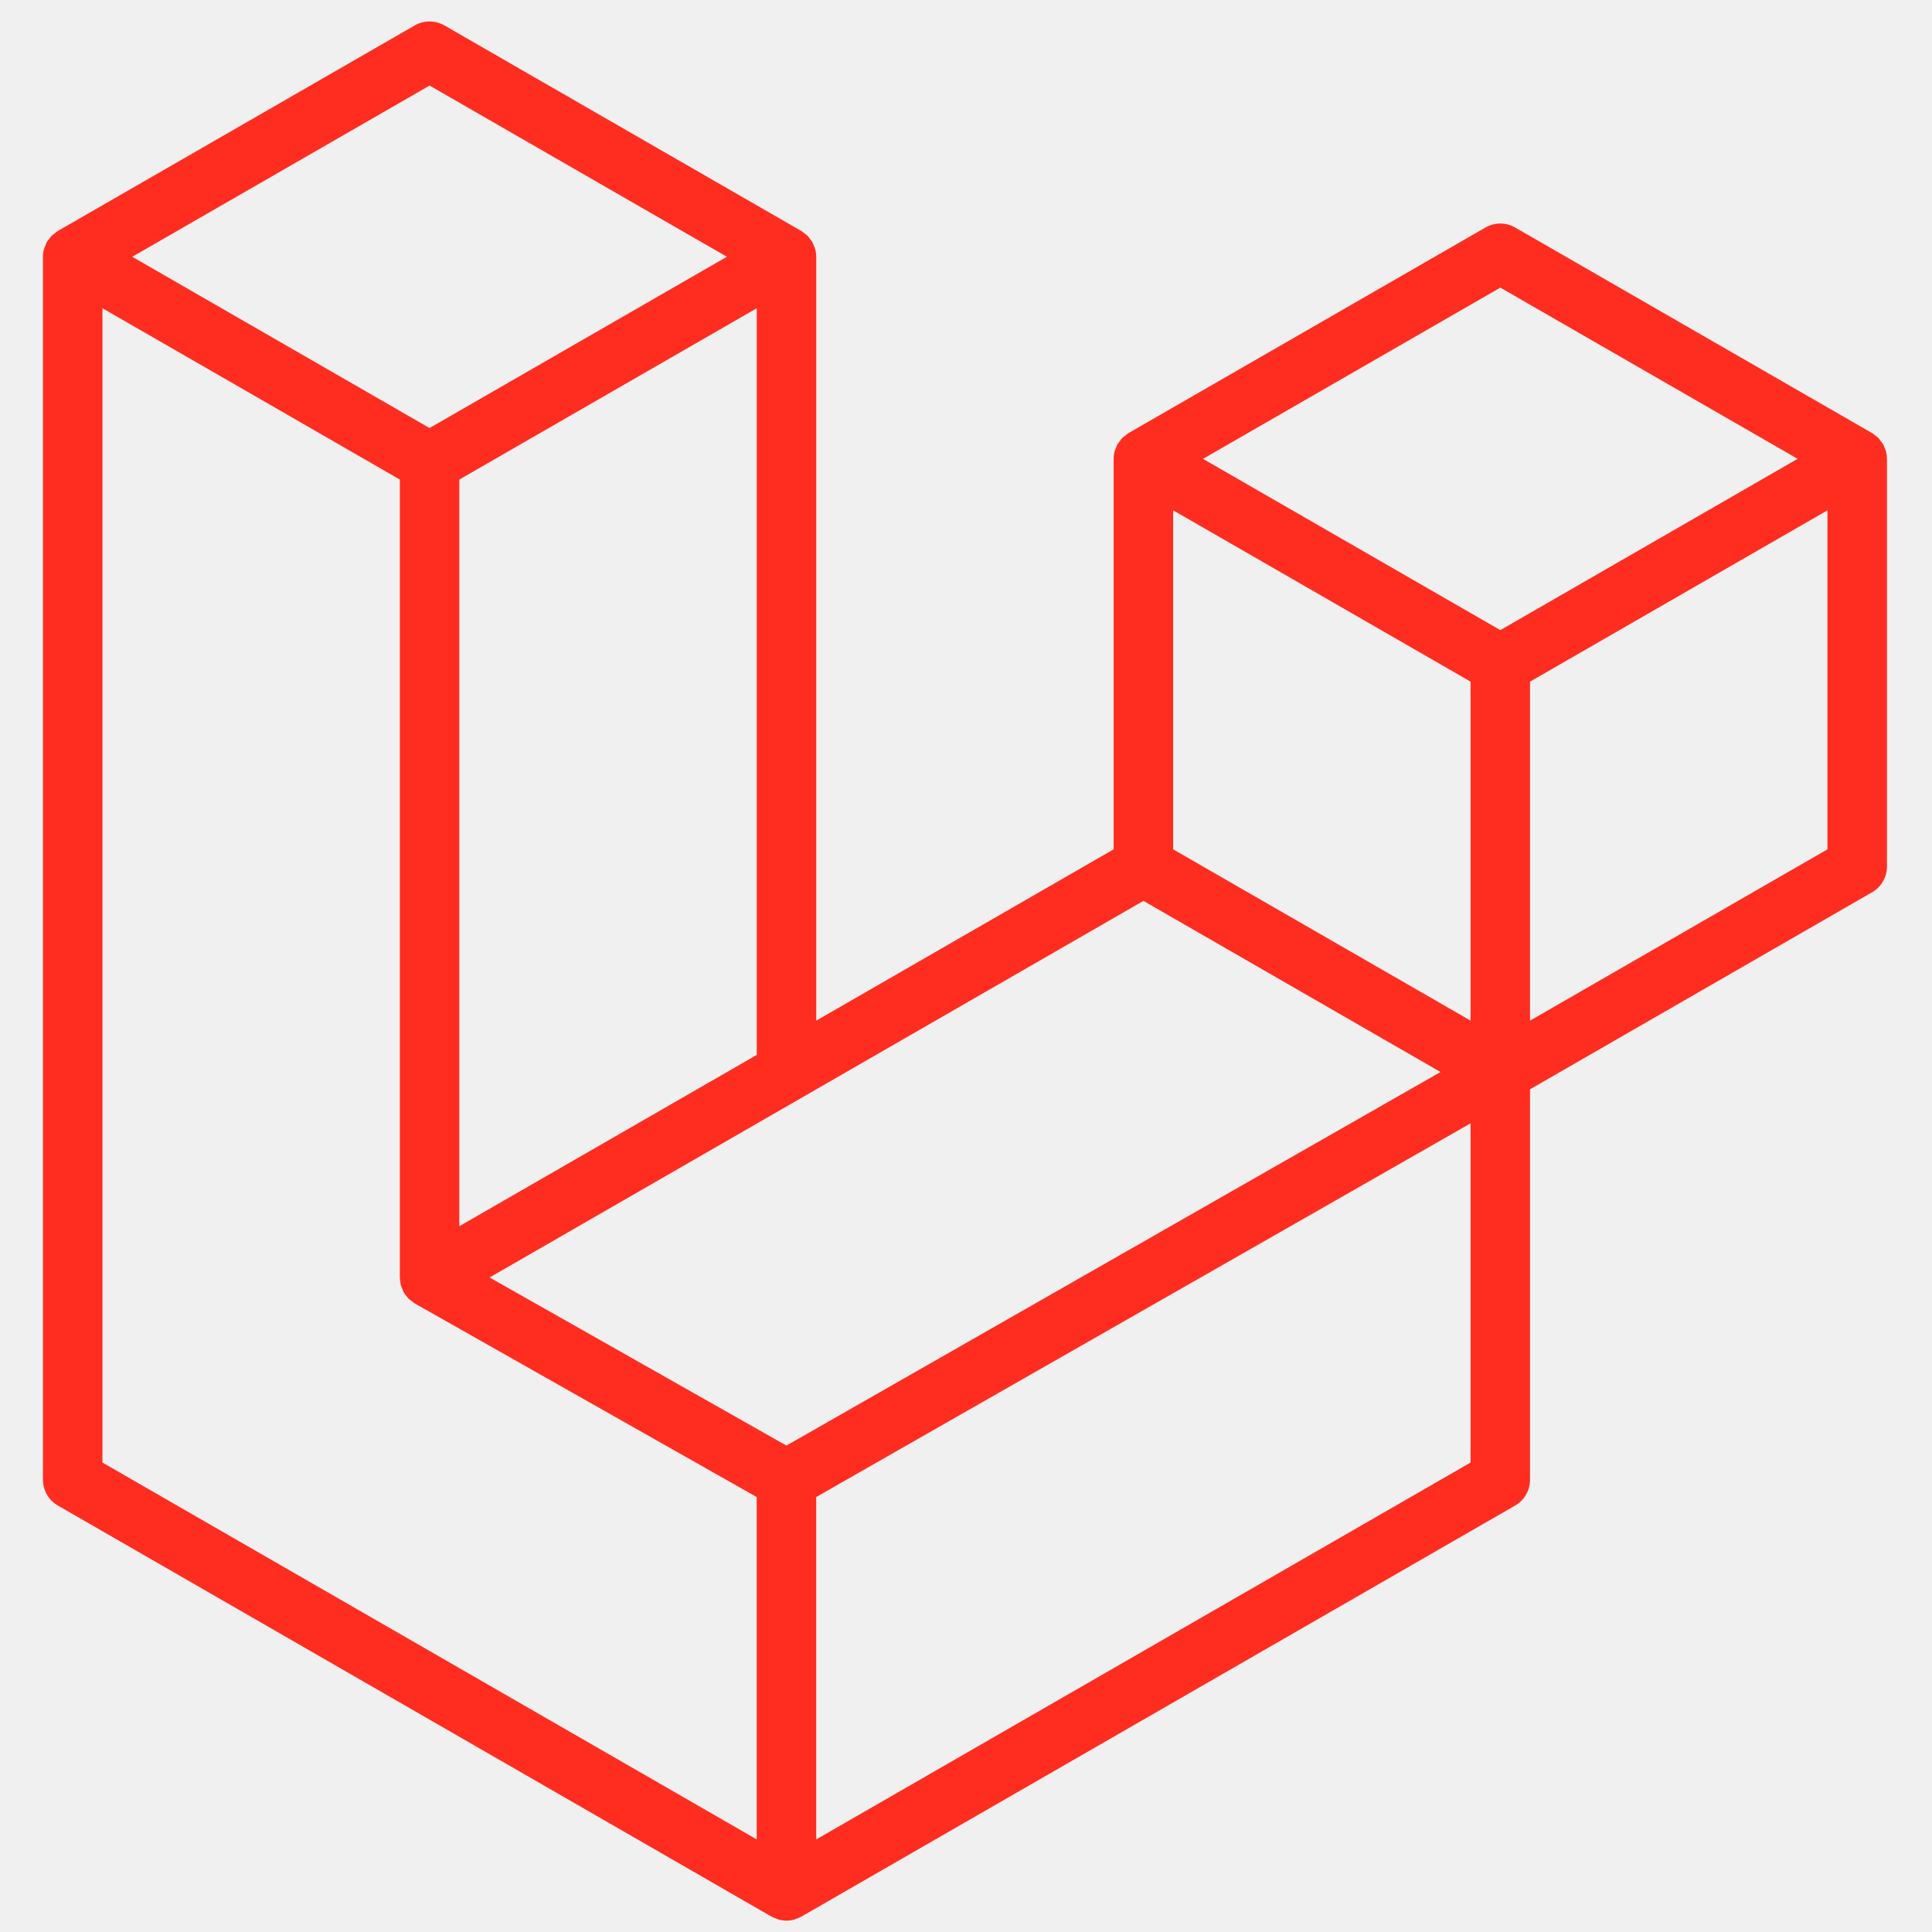
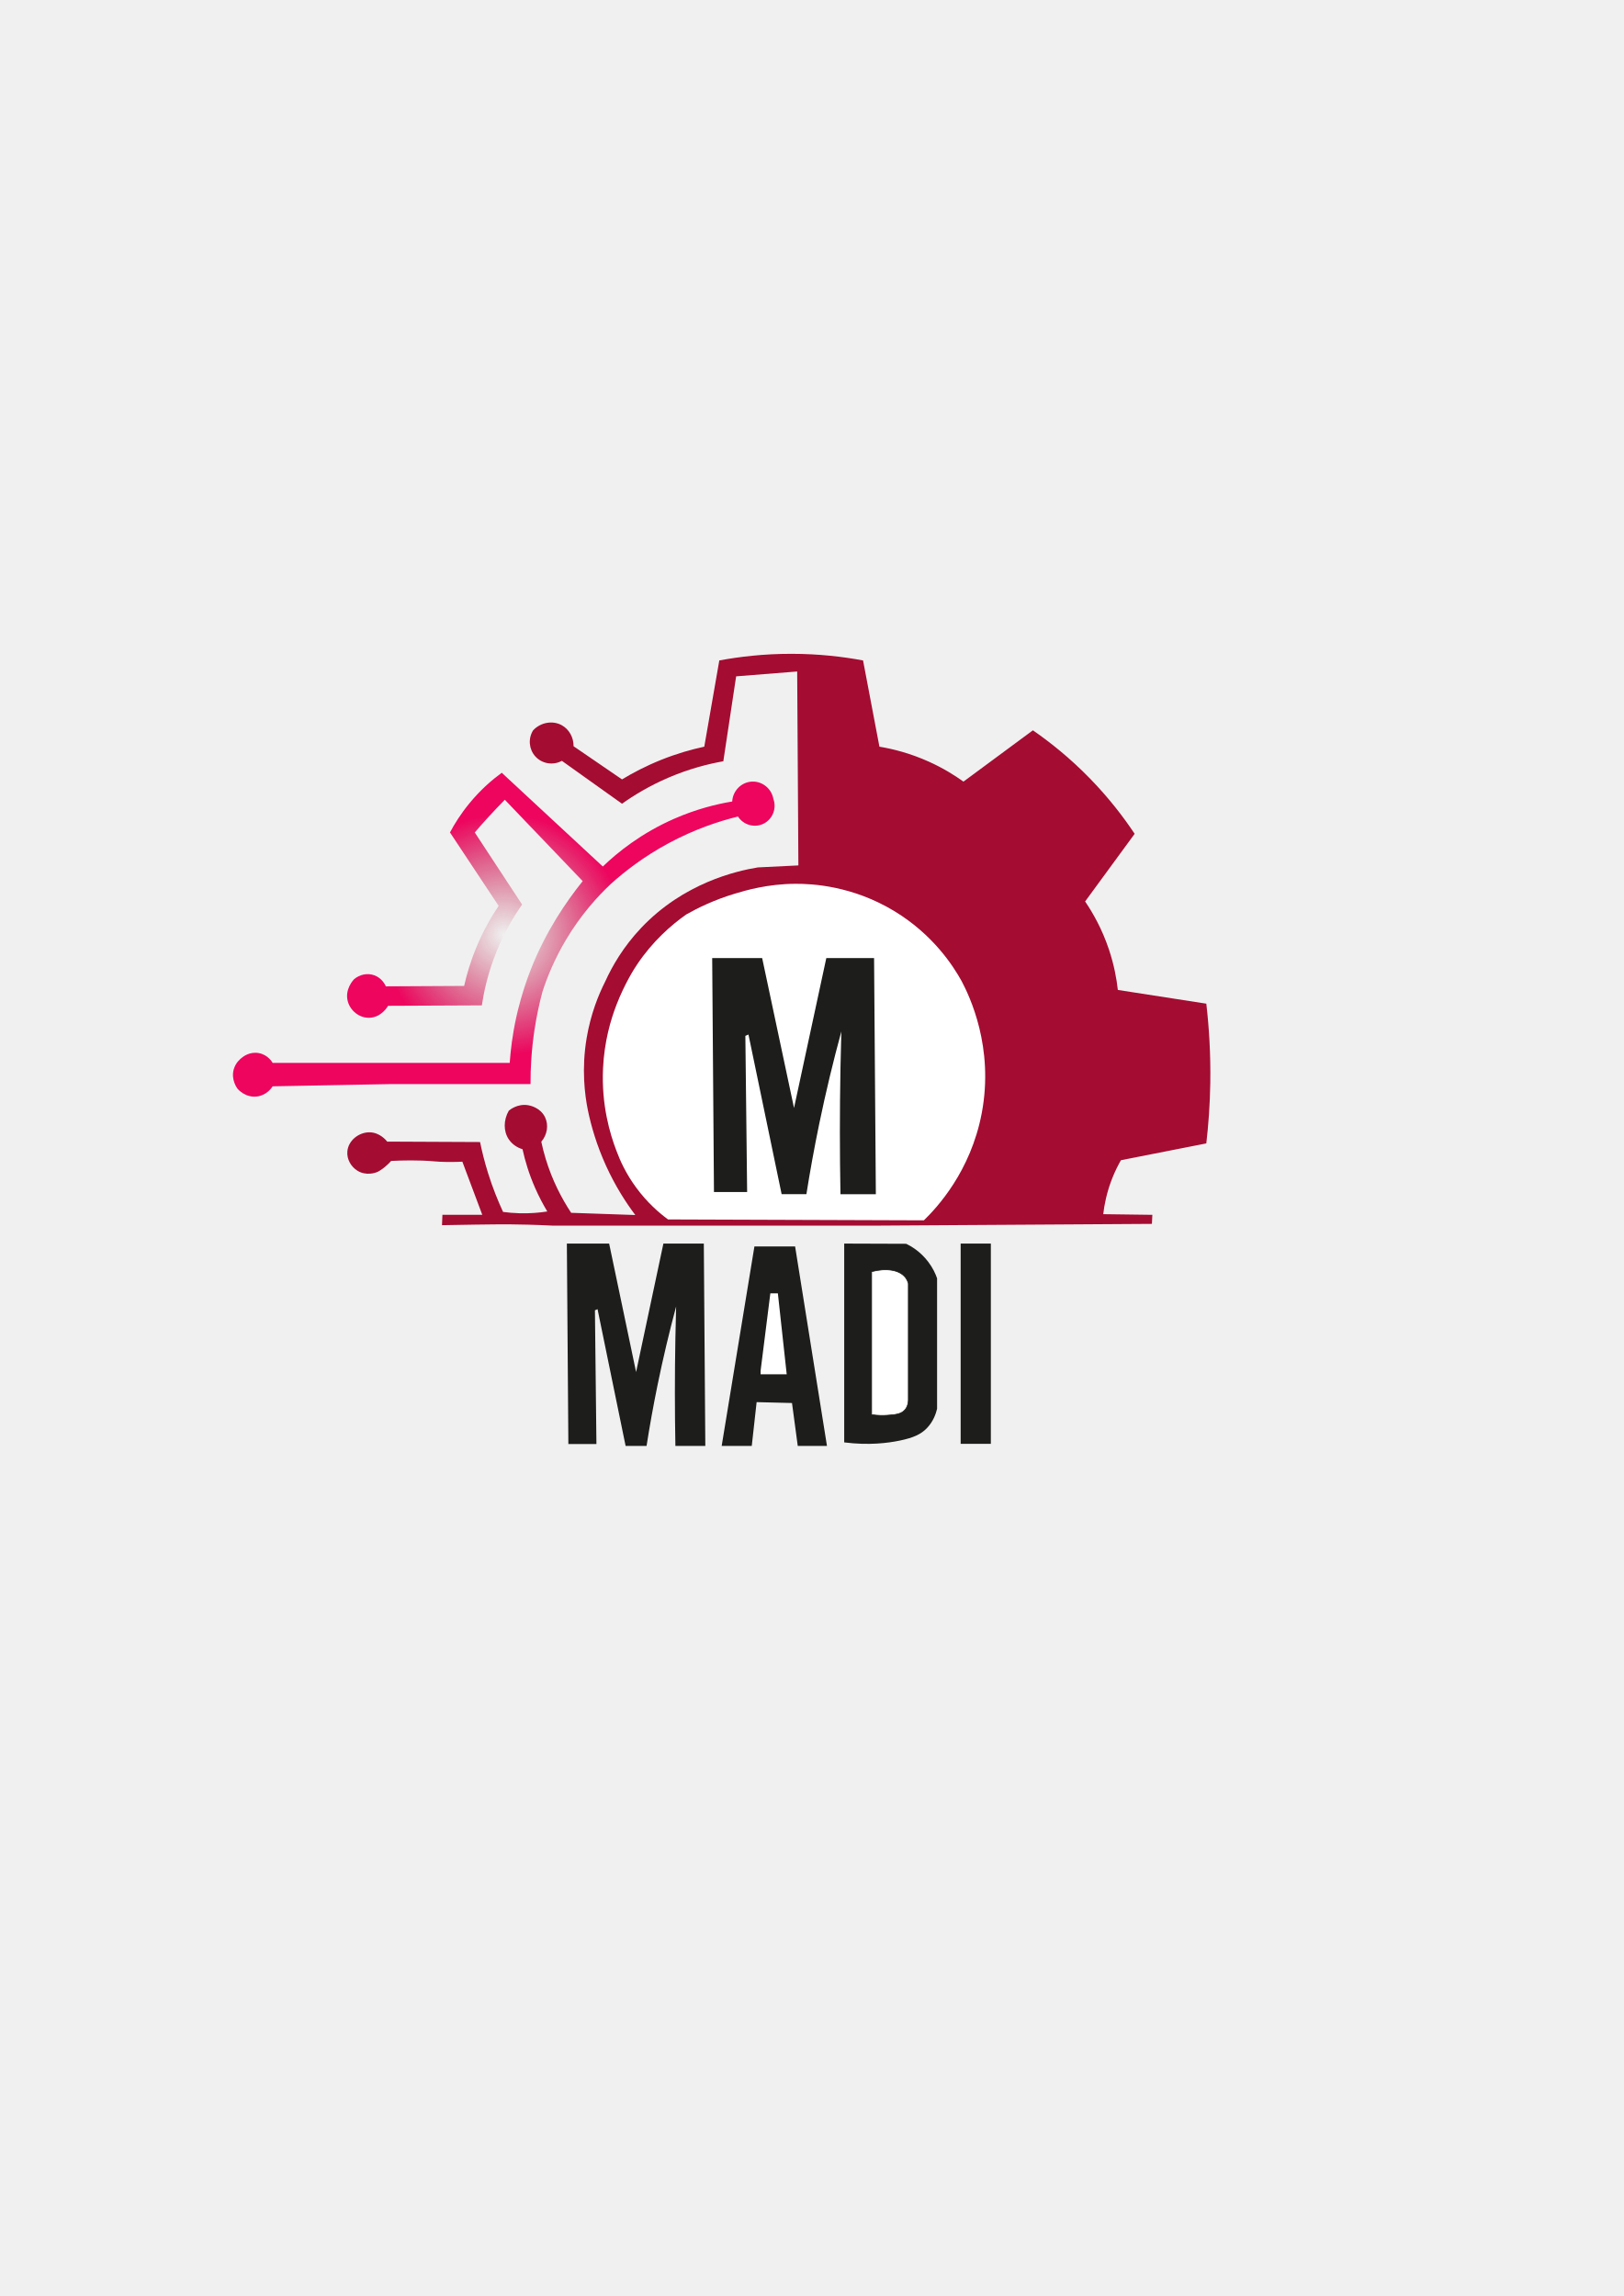
- <svg xmlns="http://www.w3.org/2000/svg" width="166" height="166" viewBox="0 0 166 166" fill="none">
-   <path fill-rule="evenodd" clip-rule="evenodd" d="M162.041 38.759C162.099 38.977 162.129 39.201 162.13 39.426V74.452C162.13 74.902 162.011 75.344 161.786 75.733C161.561 76.122 161.237 76.444 160.847 76.668L131.462 93.594V127.141C131.462 128.054 130.977 128.897 130.186 129.357L68.847 164.683C68.707 164.763 68.554 164.814 68.401 164.868C68.343 164.887 68.289 164.922 68.228 164.938C67.8 165.051 67.349 165.051 66.92 164.938C66.85 164.919 66.786 164.881 66.719 164.855C66.579 164.804 66.432 164.76 66.298 164.683L4.972 129.357C4.583 129.133 4.259 128.81 4.034 128.421C3.808 128.032 3.69 127.591 3.689 127.141L3.689 22.063C3.689 21.834 3.721 21.61 3.779 21.393C3.798 21.32 3.843 21.253 3.868 21.179C3.916 21.045 3.961 20.908 4.031 20.783C4.079 20.7 4.149 20.633 4.206 20.557C4.28 20.454 4.347 20.349 4.433 20.26C4.506 20.186 4.602 20.132 4.685 20.068C4.778 19.992 4.861 19.909 4.966 19.848L35.633 2.185C36.022 1.961 36.462 1.844 36.91 1.844C37.358 1.844 37.798 1.961 38.186 2.185L68.851 19.848H68.857C68.959 19.912 69.045 19.992 69.138 20.065C69.221 20.129 69.313 20.186 69.387 20.257C69.476 20.349 69.54 20.454 69.616 20.557C69.671 20.633 69.744 20.7 69.789 20.783C69.862 20.911 69.904 21.045 69.955 21.179C69.98 21.253 70.025 21.32 70.044 21.396C70.103 21.614 70.133 21.838 70.133 22.063V87.694L95.686 72.974V39.423C95.686 39.2 95.718 38.973 95.775 38.759C95.798 38.683 95.839 38.615 95.865 38.542C95.916 38.408 95.96 38.271 96.031 38.146C96.079 38.063 96.149 37.996 96.203 37.92C96.279 37.818 96.343 37.712 96.433 37.623C96.506 37.549 96.599 37.495 96.681 37.431C96.777 37.355 96.86 37.272 96.962 37.211L127.633 19.548C128.021 19.324 128.461 19.206 128.91 19.206C129.358 19.206 129.798 19.324 130.186 19.548L160.85 37.211C160.959 37.275 161.042 37.355 161.137 37.428C161.217 37.492 161.31 37.549 161.383 37.62C161.473 37.712 161.536 37.818 161.613 37.92C161.67 37.996 161.741 38.063 161.785 38.146C161.859 38.271 161.9 38.408 161.951 38.542C161.98 38.615 162.021 38.683 162.041 38.759ZM157.018 72.974V43.848L146.287 50.028L131.462 58.568V87.694L157.021 72.974H157.018ZM126.354 125.663V96.518L111.771 104.85L70.13 128.626V158.046L126.354 125.663ZM8.801 26.485V125.663L65.018 158.043V128.629L35.649 112L35.64 111.994L35.627 111.988C35.528 111.93 35.445 111.847 35.353 111.777C35.273 111.713 35.18 111.662 35.11 111.592L35.104 111.582C35.021 111.502 34.963 111.403 34.893 111.314C34.829 111.228 34.753 111.154 34.702 111.065L34.699 111.055C34.641 110.96 34.606 110.845 34.565 110.736C34.523 110.64 34.469 110.551 34.443 110.449C34.411 110.328 34.405 110.197 34.392 110.072C34.379 109.976 34.354 109.881 34.354 109.785V109.778V41.205L19.532 32.662L8.801 26.485ZM36.913 7.35L11.364 22.063L36.907 36.777L62.453 22.06L36.907 7.35H36.913ZM50.2 99.174L65.022 90.637V26.485L54.291 32.665L39.466 41.205V105.357L50.2 99.174ZM128.91 24.713L103.363 39.426L128.91 54.14L154.453 39.423L128.91 24.713ZM126.354 58.568L111.529 50.028L100.798 43.848V72.974L115.619 81.511L126.354 87.694V58.568ZM67.571 124.205L105.042 102.803L123.772 92.109L98.245 77.405L68.854 94.334L42.066 109.762L67.571 124.205Z" fill="#FF2D20" />
+ <svg xmlns="http://www.w3.org/2000/svg" version="1.1" viewBox="0 0 595.28 841.89">
+   <defs>
+     <style>
+       .cls-1 {
+         stroke: #1d1d1b;
+         stroke-miterlimit: 10;
+         stroke-width: .25px;
+       }
+ 
+       .cls-1, .cls-2 {
+         fill: #fff;
+       }
+ 
+       .cls-3 {
+         fill: url(#Degradado_sin_nombre_79);
+       }
+ 
+       .cls-4 {
+         fill: url(#Degradado_sin_nombre_9);
+       }
+ 
+       .cls-5 {
+         fill: #1d1d1b;
+       }
+ 
+       .cls-6 {
+         fill: url(#Degradado_sin_nombre_95);
+       }
+     </style>
+     <linearGradient id="Degradado_sin_nombre_95" data-name="Degradado sin nombre 95" x1="127.32" y1="344.57" x2="443.76" y2="344.57" gradientUnits="userSpaceOnUse">
+       <stop offset=".65" stop-color="#a40c32" />
+       <stop offset="1" stop-color="#a40c32" />
+       <stop offset="1" stop-color="#a40c32" stop-opacity="0" />
+       <stop offset="1" stop-color="#b2183e" stop-opacity="0" />
+       <stop offset="1" stop-color="#a40c32" />
+     </linearGradient>
+     <radialGradient id="Degradado_sin_nombre_79" data-name="Degradado sin nombre 79" cx="184.69" cy="342.74" fx="184.69" fy="342.74" r="81.8" gradientUnits="userSpaceOnUse">
+       <stop offset="0" stop-color="#a40c32" stop-opacity="0" />
+       <stop offset="0" stop-color="#b2183e" stop-opacity="0" />
+       <stop offset=".54" stop-color="#ed055e" />
+     </radialGradient>
+     <linearGradient id="Degradado_sin_nombre_9" data-name="Degradado sin nombre 9" x1="161.41" y1="445.35" x2="161.41" y2="445.35" gradientUnits="userSpaceOnUse">
+       <stop offset="0" stop-color="#fff" />
+       <stop offset="1" stop-color="#a40c32" stop-opacity="0" />
+     </linearGradient>
+   </defs>
+   <g>
+     <g id="Capa_1">
+       <g>
+         <path class="cls-6" d="M162.22,445.43h14.59l-7.3-19.46c-1.28.06-3.19.12-5.51.1-4.27-.05-4.92-.35-9.08-.5-5.87-.22-11.53.12-11.53.12h0s-1.63,1.95-3.9,3.39c-.43.27-.79.52-1.27.71-.48.19-3.89,1.48-7.14-.49-2.36-1.44-4-4.22-3.73-7.14.37-4.04,4.27-7,8.11-6.97,3.79.03,6.16,2.98,6.49,3.41,11.35.05,22.7.11,34.05.16.72,3.51,1.66,7.32,2.92,11.35,1.68,5.38,3.6,10.14,5.51,14.27,1.83.25,3.84.43,6,.49,3.85.11,7.3-.2,10.22-.65-1.48-2.46-2.98-5.27-4.38-8.43-2.34-5.29-3.79-10.21-4.7-14.39-.94-.29-3.39-1.18-5.03-3.61-2.01-2.98-1.99-7.07,0-10.54.41-.34,3.22-2.64,7.11-1.99.55.09,4.46.81,6.18,4.42,1.36,2.86.82,6.39-1.38,8.96.42,2.01.95,4.11,1.61,6.28,2.45,8.06,5.95,14.66,9.34,19.79,7.84.27,15.68.54,23.51.81-3.39-4.5-7.28-10.5-10.7-18-3.49-7.66-5.48-14.68-6.65-20.27-1.22-5.96-2.37-15.37-.49-26.59,1.49-8.87,4.36-15.91,6.81-20.76,2.55-5.62,6.62-12.72,13.14-19.62,15.63-16.55,34.94-20.91,42.81-22.22,4.96-.24,9.91-.49,14.87-.73-.15-23.7-.29-47.4-.44-71.11l-22.38,1.78-4.7,31.14c-5.51.97-12.47,2.73-20.11,6-7.04,3.02-12.71,6.5-17.03,9.57-7.35-5.24-14.7-10.49-22.05-15.73-3.24,1.77-7.29,1.08-9.73-1.62-2.36-2.61-2.7-6.54-.81-9.57,2.82-2.97,7.18-3.69,10.5-1.87,2.7,1.49,4.36,4.47,4.33,7.71,5.92,4.05,11.84,8.11,17.76,12.16,3.9-2.36,8.66-4.88,14.27-7.14,5.87-2.36,11.28-3.87,15.89-4.86,1.84-10.54,3.68-21.08,5.51-31.62,7.28-1.35,16.21-2.44,26.43-2.43,10.15,0,19.03,1.08,26.27,2.43,2,10.54,4,21.08,6,31.62,4.92.82,11.25,2.39,18.16,5.51,5.12,2.31,9.33,4.92,12.65,7.3l25.46-18.81c6.28,4.34,13.63,10.16,21.08,17.84,6.91,7.12,12.21,14.08,16.22,20.11-6.05,8.27-12.11,16.54-18.16,24.81,2.86,4.2,6.24,10.12,8.76,17.68,1.85,5.56,2.78,10.61,3.24,14.76,10.81,1.68,21.62,3.35,32.43,5.03,1.01,8.64,1.63,18.44,1.46,29.19-.13,7.95-.68,15.33-1.46,22.05-10.43,2.05-20.86,4.11-31.3,6.16-2.05,3.6-4.19,8.33-5.51,14.11-.46,2-.77,3.9-.97,5.68,6,.08,12,.16,18,.24l-.16,3.32-102.49.65h-116.92c-6.79-.34-12.44-.45-16.54-.49,0,0-5.42-.04-24.32.32,0,0,.06-1.34.16-3.81Z" />
+         <path class="cls-2" d="M338.72,447.46c4.73-4.6,17.14-17.86,21.2-39.27,4.59-24.18-4.47-42.95-7.39-48.47-3.04-5.49-10.4-17-24.65-25.63-15.32-9.29-30.05-10.06-36.31-10.02-10.13.05-18.11,2.39-22.18,3.62-7.5,2.26-13.5,5.18-17.81,7.63-5.63,3.97-12.32,9.86-18.01,18.33-1.05,1.56-4.53,6.97-7.56,14.79-2.1,5.43-4.47,13.44-4.93,23.33-.62,13.39,2.54,24.04,4.93,30.23,1.32,3.6,3.52,8.43,7.23,13.47,4.05,5.52,8.42,9.28,11.67,11.67,31.27.11,62.55.22,93.82.33Z" />
+         <path class="cls-3" d="M99.95,389.73h86.92c.33-4.7,1.01-10.43,2.43-16.86.48-2.16,2.1-9.24,5.35-17.51,5.39-13.72,12.86-24.67,18.97-32.27-9.51-9.95-19.03-19.89-28.54-29.84-2.03,2.05-4.09,4.21-6.16,6.49-1.7,1.86-3.32,3.7-4.86,5.51,5.78,8.81,11.57,17.62,17.35,26.43-3.43,4.89-7.43,11.66-10.54,20.27-2.25,6.23-3.51,11.94-4.22,16.7-11.46.05-22.92.11-34.38.16-.11.2-2.39,4.23-6.81,4.38-3.72.13-7-2.55-7.95-6-1.22-4.48,2.13-7.96,2.27-8.11,2.11-1.8,4.97-2.37,7.46-1.46,2.85,1.04,4.01,3.57,4.22,4.05,9.57-.05,19.14-.11,28.7-.16.94-4.15,2.35-9.02,4.54-14.27,2.54-6.11,5.46-11.14,8.11-15.08-5.95-8.97-11.89-17.95-17.84-26.92,1.68-3.17,3.99-6.87,7.14-10.7,4.12-5.02,8.37-8.65,11.84-11.19,12.35,11.46,24.7,22.92,37.05,34.38,5.4-5.18,14-12.16,26.07-17.47,8.08-3.55,15.49-5.39,21.37-6.37.2-3.97,3.41-7.15,7.3-7.3,3.74-.15,7.11,2.56,7.78,6.32,1.32,3.56-.32,7.57-3.69,9.17-3.27,1.55-7.28.42-9.28-2.68-6.91,1.7-15.9,4.63-25.62,9.89-8.96,4.85-15.89,10.23-20.92,14.76-4.92,4.62-11.07,11.38-16.54,20.59-4.16,7-6.84,13.58-8.59,18.97-1.12,4.19-2.14,8.85-2.92,13.95-1.12,7.38-1.49,14.1-1.46,19.95h-51.57l-42.97.81c-.25.4-2.07,3.24-5.68,3.73-4.18.57-6.94-2.53-7.14-2.76-.28-.37-2.49-3.39-1.46-7.14.7-2.53,2.48-3.94,3.08-4.38.32-.27,2.77-2.26,6.16-1.62,3.25.62,4.8,3.18,5.03,3.57Z" />
+         <path class="cls-4" d="M161.41,445.35" />
+         <path class="cls-5" d="M273.91,437.08h-12.16l-.65-85.78h18.32c3.89,18.32,7.78,36.65,11.68,54.97l11.84-54.97h17.51l.65,86.59h-12.97c-.28-15.07-.29-30.48,0-46.22.08-4.52.19-9,.32-13.46-2.9,10.65-5.64,21.96-8.11,33.89-1.83,8.87-3.39,17.48-4.7,25.78h-9.08l-12.16-58.54-1.14.49.65,57.24Z" />
+         <g>
+           <path class="cls-5" d="M218.66,529.49h-10.29l-.55-73.49h15.5c3.29,15.7,6.58,31.4,9.88,47.1l10.01-47.1h14.82l.55,74.19h-10.97c-.24-12.91-.25-26.12,0-39.6.07-3.87.16-7.71.27-11.53-2.45,9.12-4.77,18.81-6.86,29.04-1.55,7.6-2.87,14.97-3.98,22.09h-7.68l-10.29-50.15-.96.42.55,49.04Z" />
+           <polygon class="cls-5" points="264.58 530.18 276.58 457.05 291.5 457.05 303.18 530.18 292.47 530.18 290.36 514.45 277.39 514.13 275.61 530.18 264.58 530.18" />
+           <polyline class="cls-2" points="278.85 502.61 282.42 474.24 285.18 474.24 288.42 503.91 278.85 503.91" />
+           <path class="cls-5" d="M309.5,528.88v-72.89c7.58.03,15.16.05,22.74.08,1.94.95,5.23,2.9,8.03,6.57,1.71,2.24,2.7,4.43,3.28,6.08v47.84c-.41,1.76-1.36,4.65-3.77,7.14-2.09,2.15-4.75,3.46-9.91,4.53-4.33.9-11.32,1.81-20.38.66Z" />
+           <path class="cls-1" d="M319.55,466.29v52.42c2.33.36,4.26.34,5.64.24,2.95-.21,5.16-.37,6.58-2.01,1.03-1.2,1.22-2.69,1.24-3.62v-42.65c-.23-.9-.59-1.59-.97-2.11-2.15-2.94-7.09-3.69-12.49-2.27Z" />
+           <rect class="cls-5" x="352.19" y="455.99" width="11.07" height="73.43" />
+         </g>
+       </g>
+     </g>
+   </g>
</svg>
